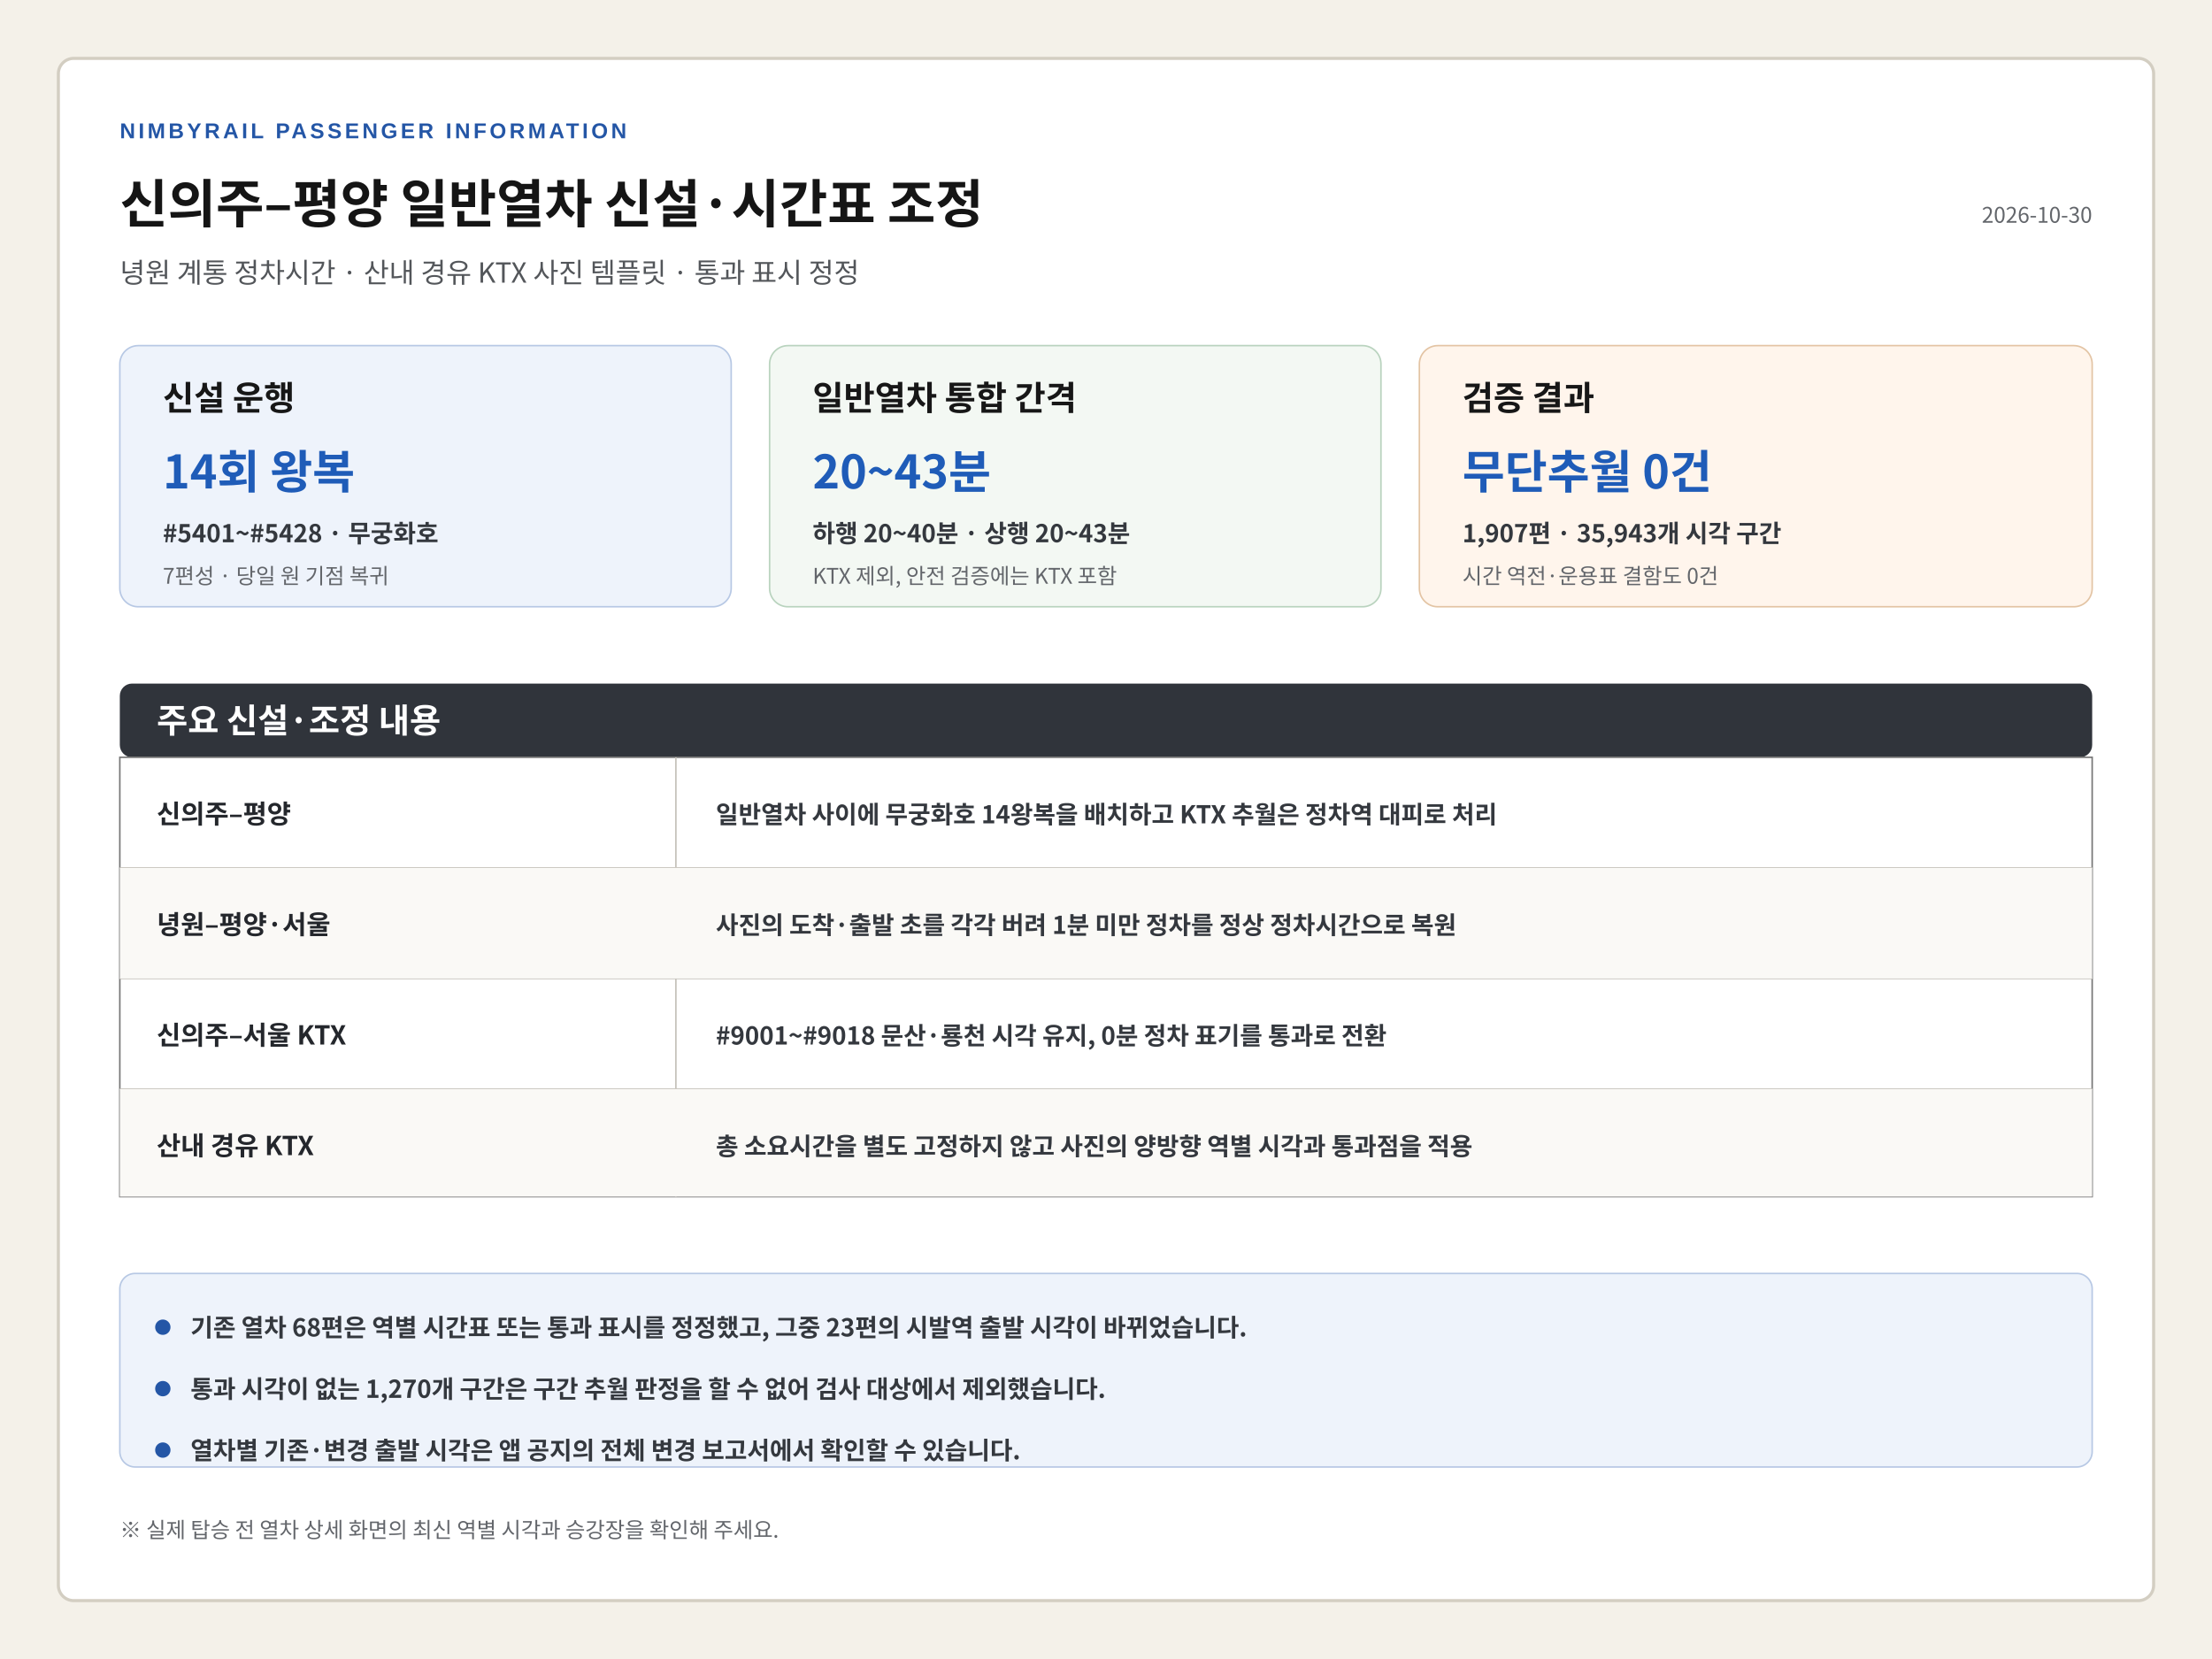
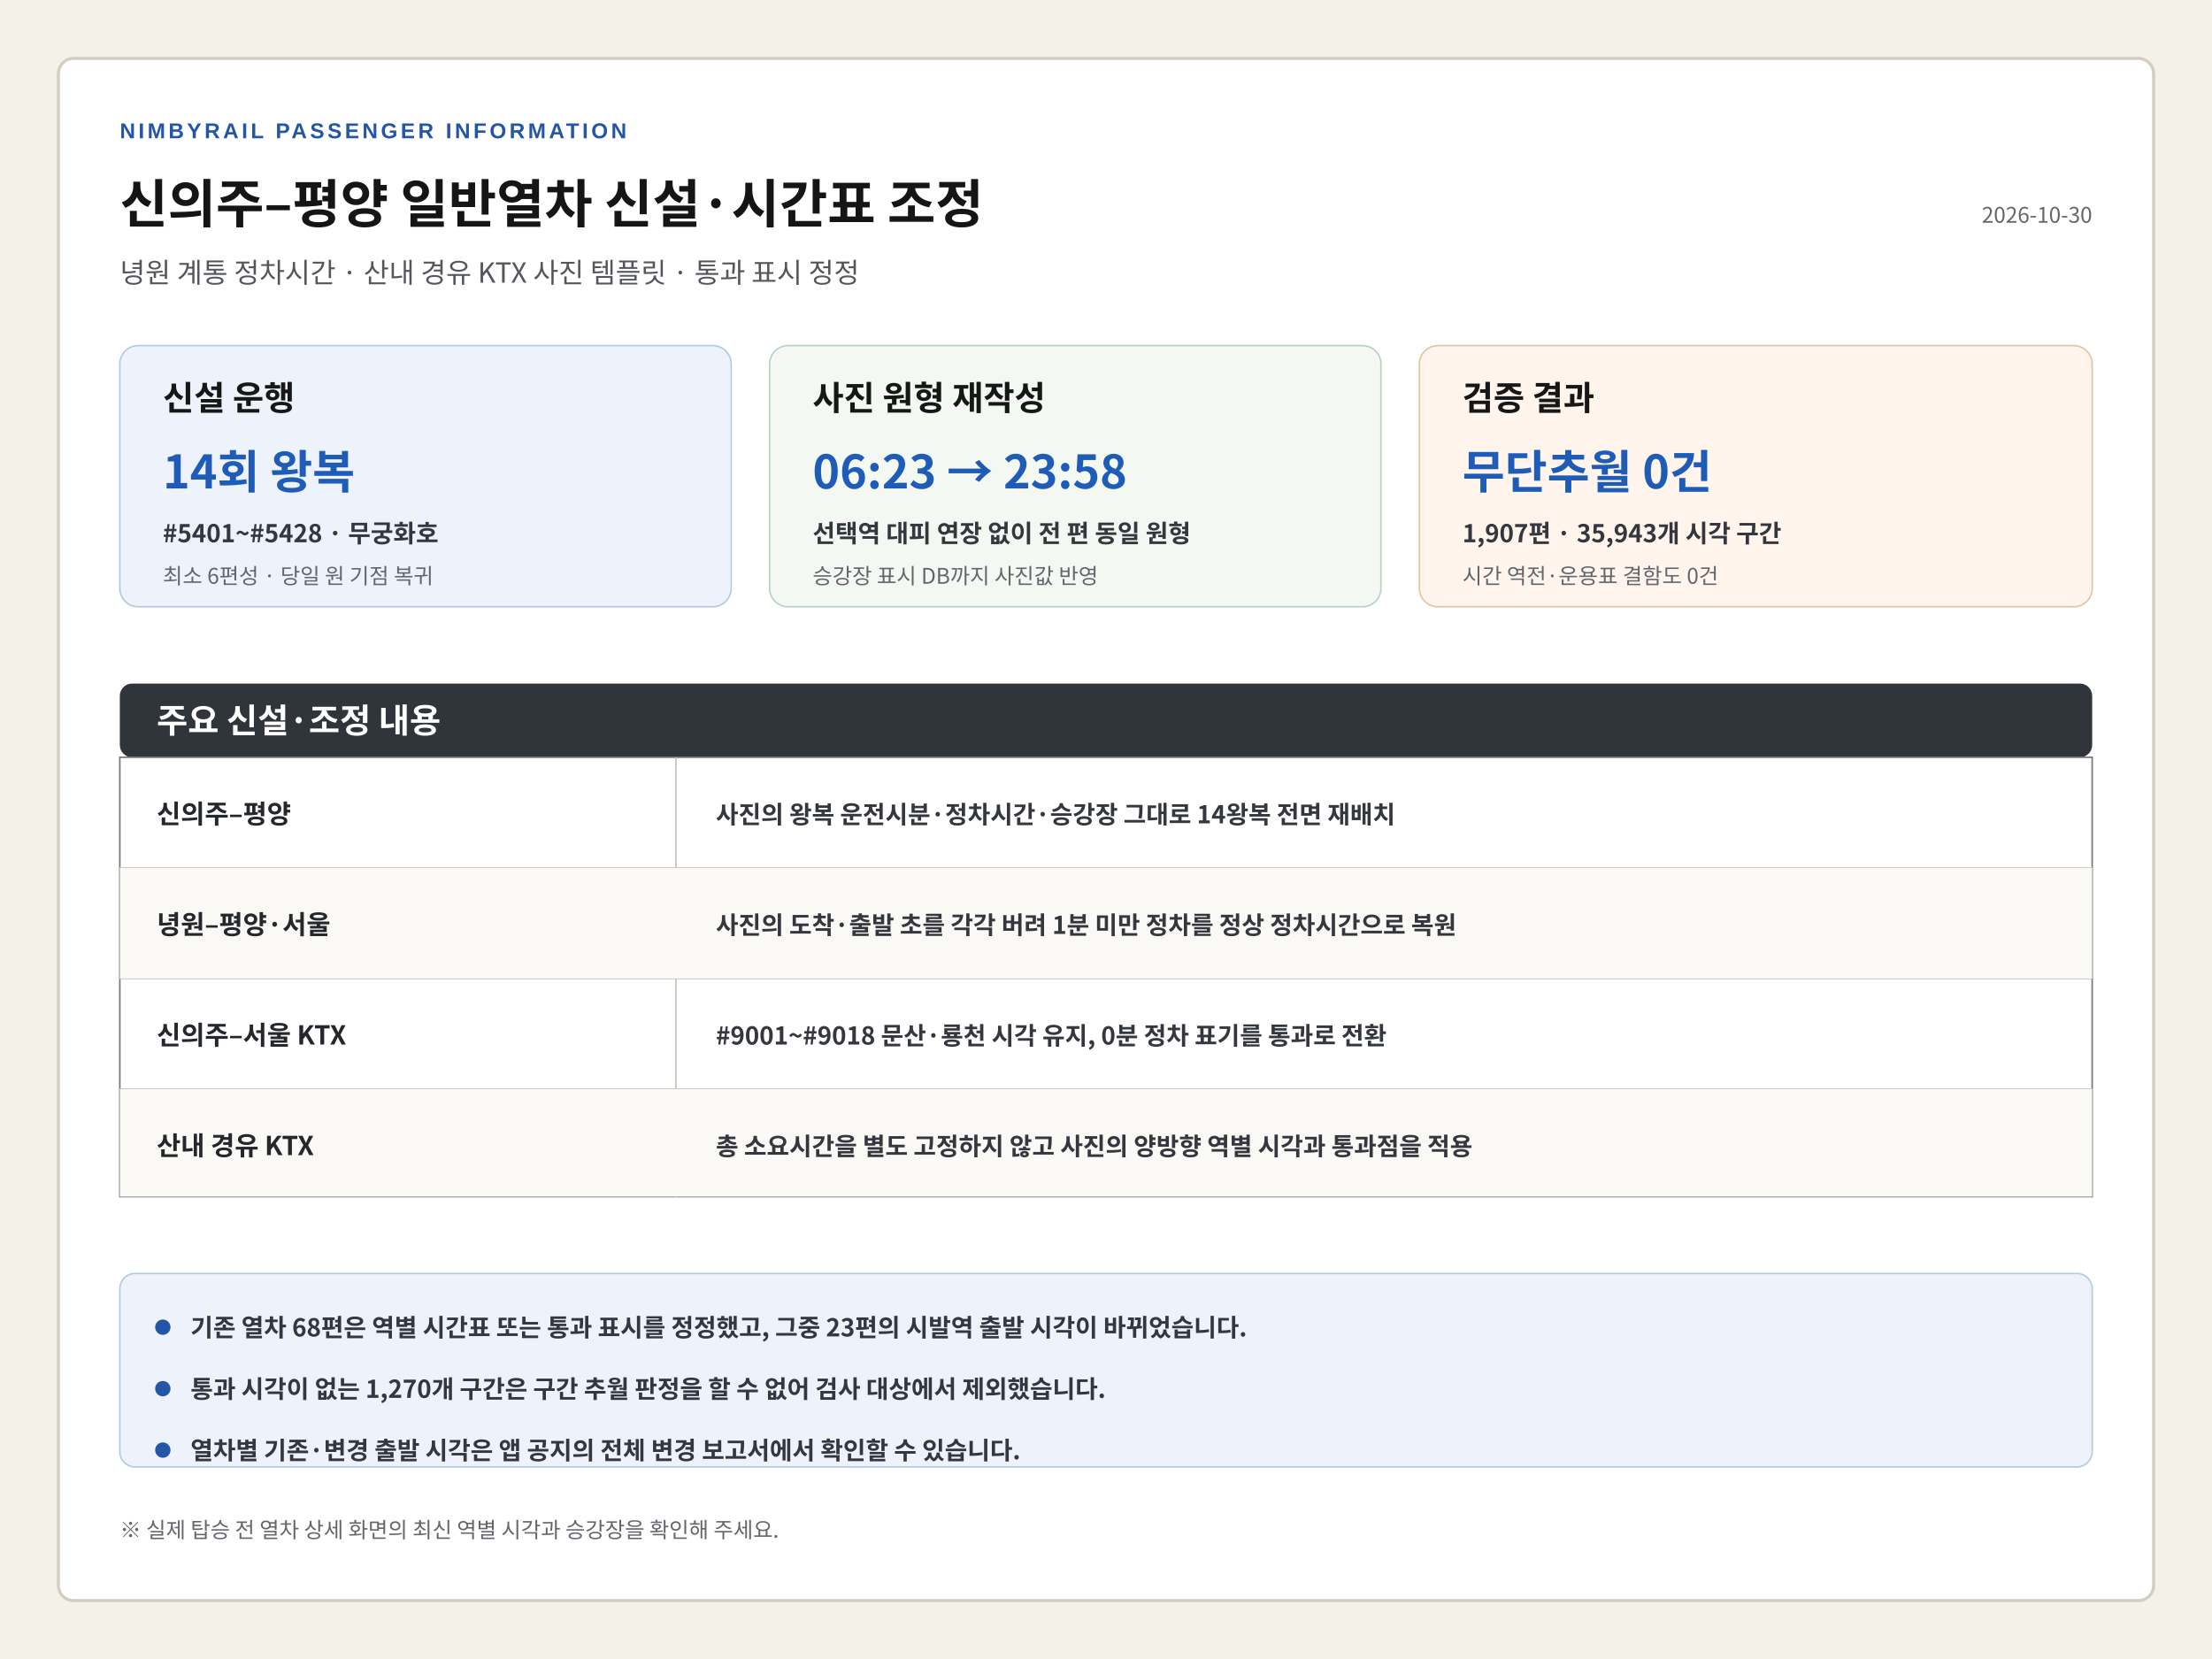
<svg xmlns="http://www.w3.org/2000/svg" width="1440" height="1080" viewBox="0 0 1440 1080">
  <style>
    .brand{font:700 14px Arial,sans-serif;letter-spacing:2px;fill:#2456a6}.title{font:800 34px 'Apple SD Gothic Neo','Noto Sans CJK KR',sans-serif;fill:#151515}.sub{font:500 18px 'Apple SD Gothic Neo','Noto Sans CJK KR',sans-serif;fill:#53565a}.section{font:800 22px 'Apple SD Gothic Neo','Noto Sans CJK KR',sans-serif;fill:#171717}.big{font:850 30px 'Apple SD Gothic Neo','Noto Sans CJK KR',sans-serif;fill:#1f5cb8}.label{font:700 17px 'Apple SD Gothic Neo','Noto Sans CJK KR',sans-serif;fill:#24272c}.body{font:600 16px 'Apple SD Gothic Neo','Noto Sans CJK KR',sans-serif;fill:#34383e}.small{font:500 14px 'Apple SD Gothic Neo','Noto Sans CJK KR',sans-serif;fill:#63666b}.white{fill:#fff}.grid{stroke:#c5c2ba;stroke-width:1}
  </style>
  <rect width="1440" height="1080" fill="#f4f1e9" />
  <rect x="38" y="38" width="1364" height="1004" rx="10" fill="#fff" stroke="#d3cec2" stroke-width="2" />
  <text x="78" y="90" class="brand">NIMBYRAIL PASSENGER INFORMATION</text>
  <text x="78" y="145" class="title">신의주–평양 일반열차 신설·시간표 조정</text>
  <text x="78" y="184" class="sub">녕원 계통 정차시간 · 산내 경유 KTX 사진 템플릿 · 통과 표시 정정</text>
  <text x="1362" y="145" text-anchor="end" class="small">2026-10-30</text>
  <rect x="78" y="225" width="398" height="170" rx="12" fill="#eef3fb" stroke="#b7c8e4" />
  <text x="106" y="267" class="section">신설 운행</text>
  <text x="106" y="318" class="big">14회 왕복</text>
  <text x="106" y="353" class="body">#5401~#5428 · 무궁화호</text>
-   <text x="106" y="380" class="small">7편성 · 당일 원 기점 복귀</text>
+   <text x="106" y="380" class="small">최소 6편성 · 당일 원 기점 복귀</text>
  <rect x="501" y="225" width="398" height="170" rx="12" fill="#f3f8f3" stroke="#b9d3be" />
-   <text x="529" y="267" class="section">일반열차 통합 간격</text>
-   <text x="529" y="318" class="big">20~43분</text>
-   <text x="529" y="353" class="body">하행 20~40분 · 상행 20~43분</text>
-   <text x="529" y="380" class="small">KTX 제외, 안전 검증에는 KTX 포함</text>
+   <text x="529" y="267" class="section">사진 원형 재작성</text>
+   <text x="529" y="318" class="big">06:23 → 23:58</text>
+   <text x="529" y="353" class="body">선택역 대피 연장 없이 전 편 동일 원형</text>
+   <text x="529" y="380" class="small">승강장 표시 DB까지 사진값 반영</text>
  <rect x="924" y="225" width="438" height="170" rx="12" fill="#fff5ec" stroke="#e3c4a4" />
  <text x="952" y="267" class="section">검증 결과</text>
  <text x="952" y="318" class="big">무단추월 0건</text>
  <text x="952" y="353" class="body">1,907편 · 35,943개 시각 구간</text>
  <text x="952" y="380" class="small">시간 역전·운용표 결함도 0건</text>
  <rect x="78" y="445" width="1284" height="48" rx="8" fill="#30343b" />
  <text x="102" y="477" class="section white">주요 신설·조정 내용</text>
  <rect x="78" y="493" width="1284" height="286" fill="#fff" stroke="#777" />
  <line x1="440" y1="493" x2="440" y2="779" class="grid" />
  <line x1="78" y1="565" x2="1362" y2="565" class="grid" />
  <line x1="78" y1="637" x2="1362" y2="637" class="grid" />
  <line x1="78" y1="709" x2="1362" y2="709" class="grid" />
  <rect x="78" y="565" width="1284" height="72" fill="#faf9f6" />
  <rect x="78" y="709" width="1284" height="70" fill="#faf9f6" />
  <text x="102" y="536" class="label">신의주–평양</text>
-   <text x="466" y="536" class="body">일반열차 사이에 무궁화호 14왕복을 배치하고 KTX 추월은 정차역 대피로 처리</text>
+   <text x="466" y="536" class="body">사진의 왕복 운전시분·정차시간·승강장 그대로 14왕복 전면 재배치</text>
  <text x="102" y="608" class="label">녕원–평양·서울</text>
  <text x="466" y="608" class="body">사진의 도착·출발 초를 각각 버려 1분 미만 정차를 정상 정차시간으로 복원</text>
  <text x="102" y="680" class="label">신의주–서울 KTX</text>
  <text x="466" y="680" class="body">#9001~#9018 문산·룡천 시각 유지, 0분 정차 표기를 통과로 전환</text>
  <text x="102" y="752" class="label">산내 경유 KTX</text>
  <text x="466" y="752" class="body">총 소요시간을 별도 고정하지 않고 사진의 양방향 역별 시각과 통과점을 적용</text>
  <rect x="78" y="829" width="1284" height="126" rx="10" fill="#eef3fb" stroke="#b7c8e4" />
  <circle cx="106" cy="864" r="5" fill="#2456a6" />
  <text x="124" y="870" class="body">기존 열차 68편은 역별 시간표 또는 통과 표시를 정정했고, 그중 23편의 시발역 출발 시각이 바뀌었습니다.</text>
  <circle cx="106" cy="904" r="5" fill="#2456a6" />
  <text x="124" y="910" class="body">통과 시각이 없는 1,270개 구간은 구간 추월 판정을 할 수 없어 검사 대상에서 제외했습니다.</text>
  <circle cx="106" cy="944" r="5" fill="#2456a6" />
  <text x="124" y="950" class="body">열차별 기존·변경 출발 시각은 앱 공지의 전체 변경 보고서에서 확인할 수 있습니다.</text>
  <text x="78" y="1001" class="small">※ 실제 탑승 전 열차 상세 화면의 최신 역별 시각과 승강장을 확인해 주세요.</text>
</svg>
